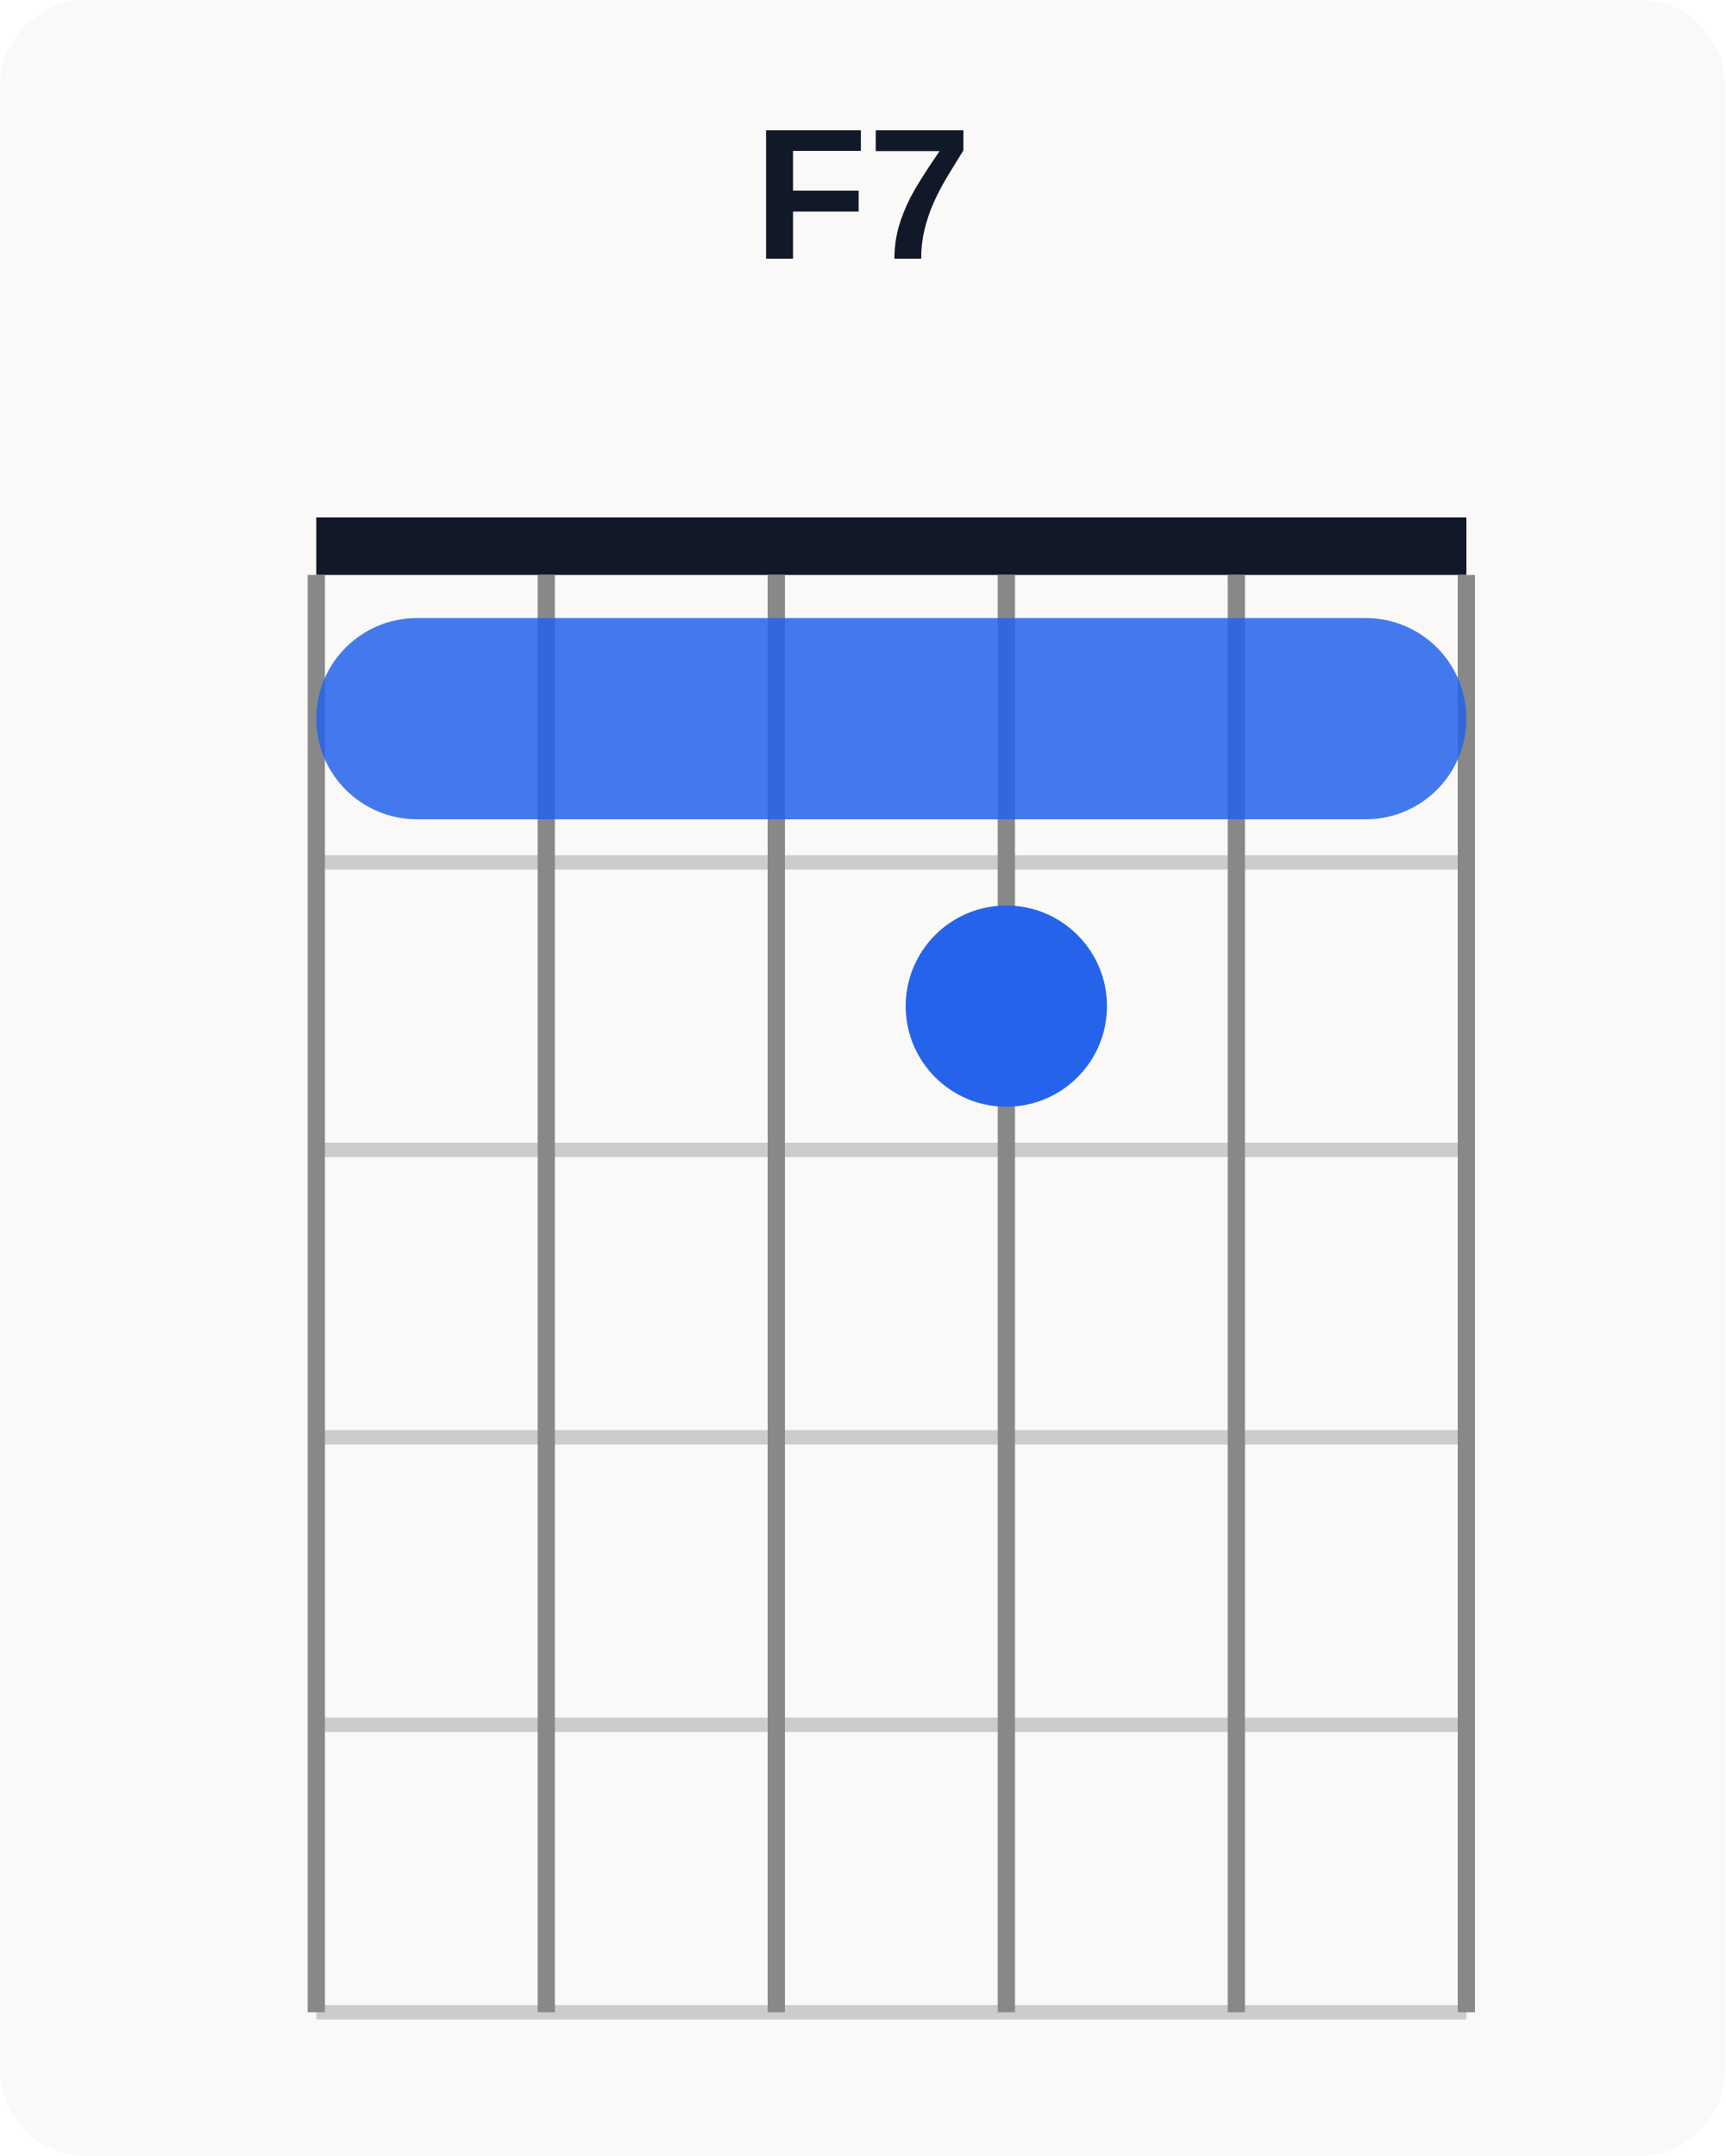
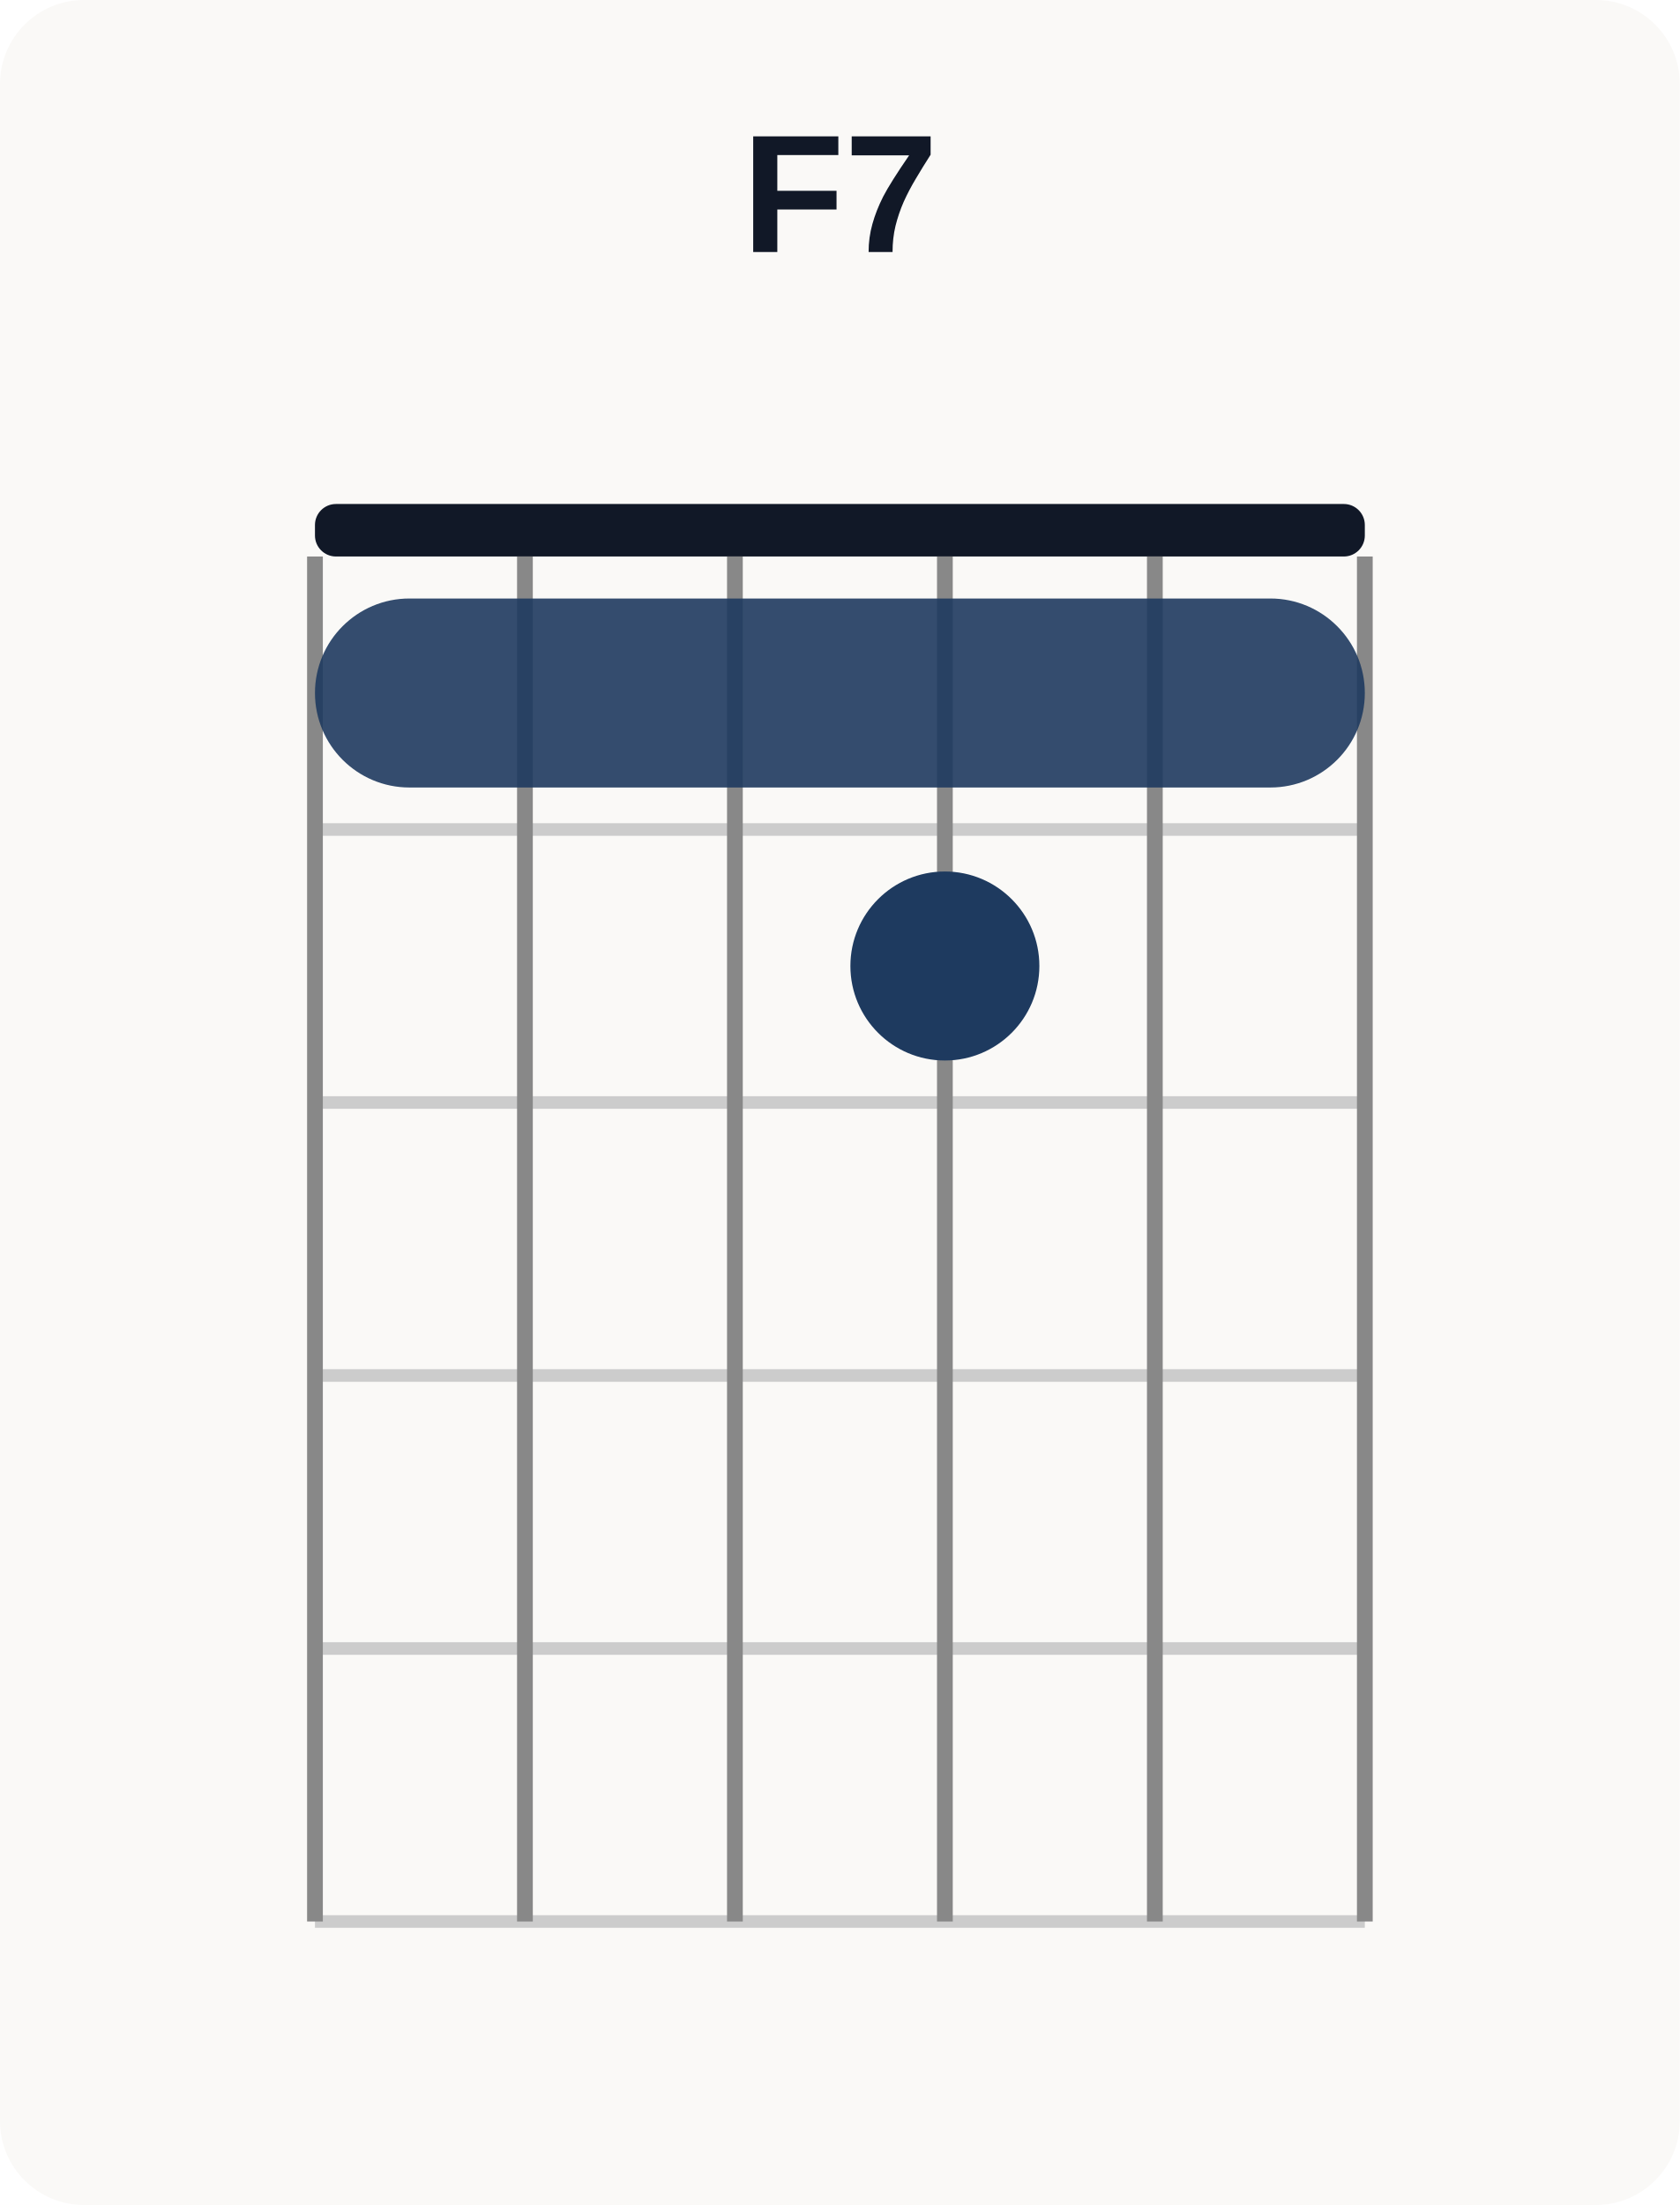
- <svg xmlns="http://www.w3.org/2000/svg" width="120" height="150" viewBox="0 0 120 150">
-   <rect width="120" height="150" fill="#faf9f7" rx="6" />
-   <text x="60" y="18" text-anchor="middle" font-family="Arial,sans-serif" font-size="13" font-weight="700" fill="#111827">F7</text>
-   <rect x="22" y="36" width="80" height="4" fill="#111827" />
-   <line x1="22" y1="60" x2="102" y2="60" stroke="#ccc" stroke-width="1" />
-   <line x1="22" y1="80" x2="102" y2="80" stroke="#ccc" stroke-width="1" />
-   <line x1="22" y1="100" x2="102" y2="100" stroke="#ccc" stroke-width="1" />
-   <line x1="22" y1="120" x2="102" y2="120" stroke="#ccc" stroke-width="1" />
-   <line x1="22" y1="140" x2="102" y2="140" stroke="#ccc" stroke-width="1" />
-   <line x1="22" y1="40" x2="22" y2="140" stroke="#888" stroke-width="1.2" />
-   <line x1="38" y1="40" x2="38" y2="140" stroke="#888" stroke-width="1.2" />
-   <line x1="54" y1="40" x2="54" y2="140" stroke="#888" stroke-width="1.2" />
-   <line x1="70" y1="40" x2="70" y2="140" stroke="#888" stroke-width="1.2" />
-   <line x1="86" y1="40" x2="86" y2="140" stroke="#888" stroke-width="1.2" />
-   <line x1="102" y1="40" x2="102" y2="140" stroke="#888" stroke-width="1.2" />
-   <rect x="22" y="43" width="80" height="14" rx="7" fill="#2563eb" opacity="0.85" />
-   <circle cx="70" cy="70" r="7" fill="#2563eb" />
+ <svg xmlns="http://www.w3.org/2000/svg" width="160" height="210" viewBox="0 0 160 210">
+   <rect width="160" height="210" fill="#faf9f7" rx="8" />
+   <text x="80" y="24" text-anchor="middle" font-family="Arial,sans-serif" font-size="16" font-weight="700" fill="#111827">F7</text>
+   <rect x="30" y="48" width="100" height="5" fill="#111827" rx="2" />
+   <line x1="30" y1="79" x2="130" y2="79" stroke="#ccc" stroke-width="1.2" />
+   <line x1="30" y1="105" x2="130" y2="105" stroke="#ccc" stroke-width="1.2" />
+   <line x1="30" y1="131" x2="130" y2="131" stroke="#ccc" stroke-width="1.2" />
+   <line x1="30" y1="157" x2="130" y2="157" stroke="#ccc" stroke-width="1.2" />
+   <line x1="30" y1="183" x2="130" y2="183" stroke="#ccc" stroke-width="1.2" />
+   <line x1="30" y1="53" x2="30" y2="183" stroke="#888" stroke-width="1.5" />
+   <line x1="50" y1="53" x2="50" y2="183" stroke="#888" stroke-width="1.5" />
+   <line x1="70" y1="53" x2="70" y2="183" stroke="#888" stroke-width="1.5" />
+   <line x1="90" y1="53" x2="90" y2="183" stroke="#888" stroke-width="1.5" />
+   <line x1="110" y1="53" x2="110" y2="183" stroke="#888" stroke-width="1.5" />
+   <line x1="130" y1="53" x2="130" y2="183" stroke="#888" stroke-width="1.5" />
+   <rect x="30" y="57" width="100" height="18" rx="9" fill="#1e3a5f" opacity="0.9" />
+   <circle cx="90" cy="92" r="9" fill="#1e3a5f" />
</svg>
